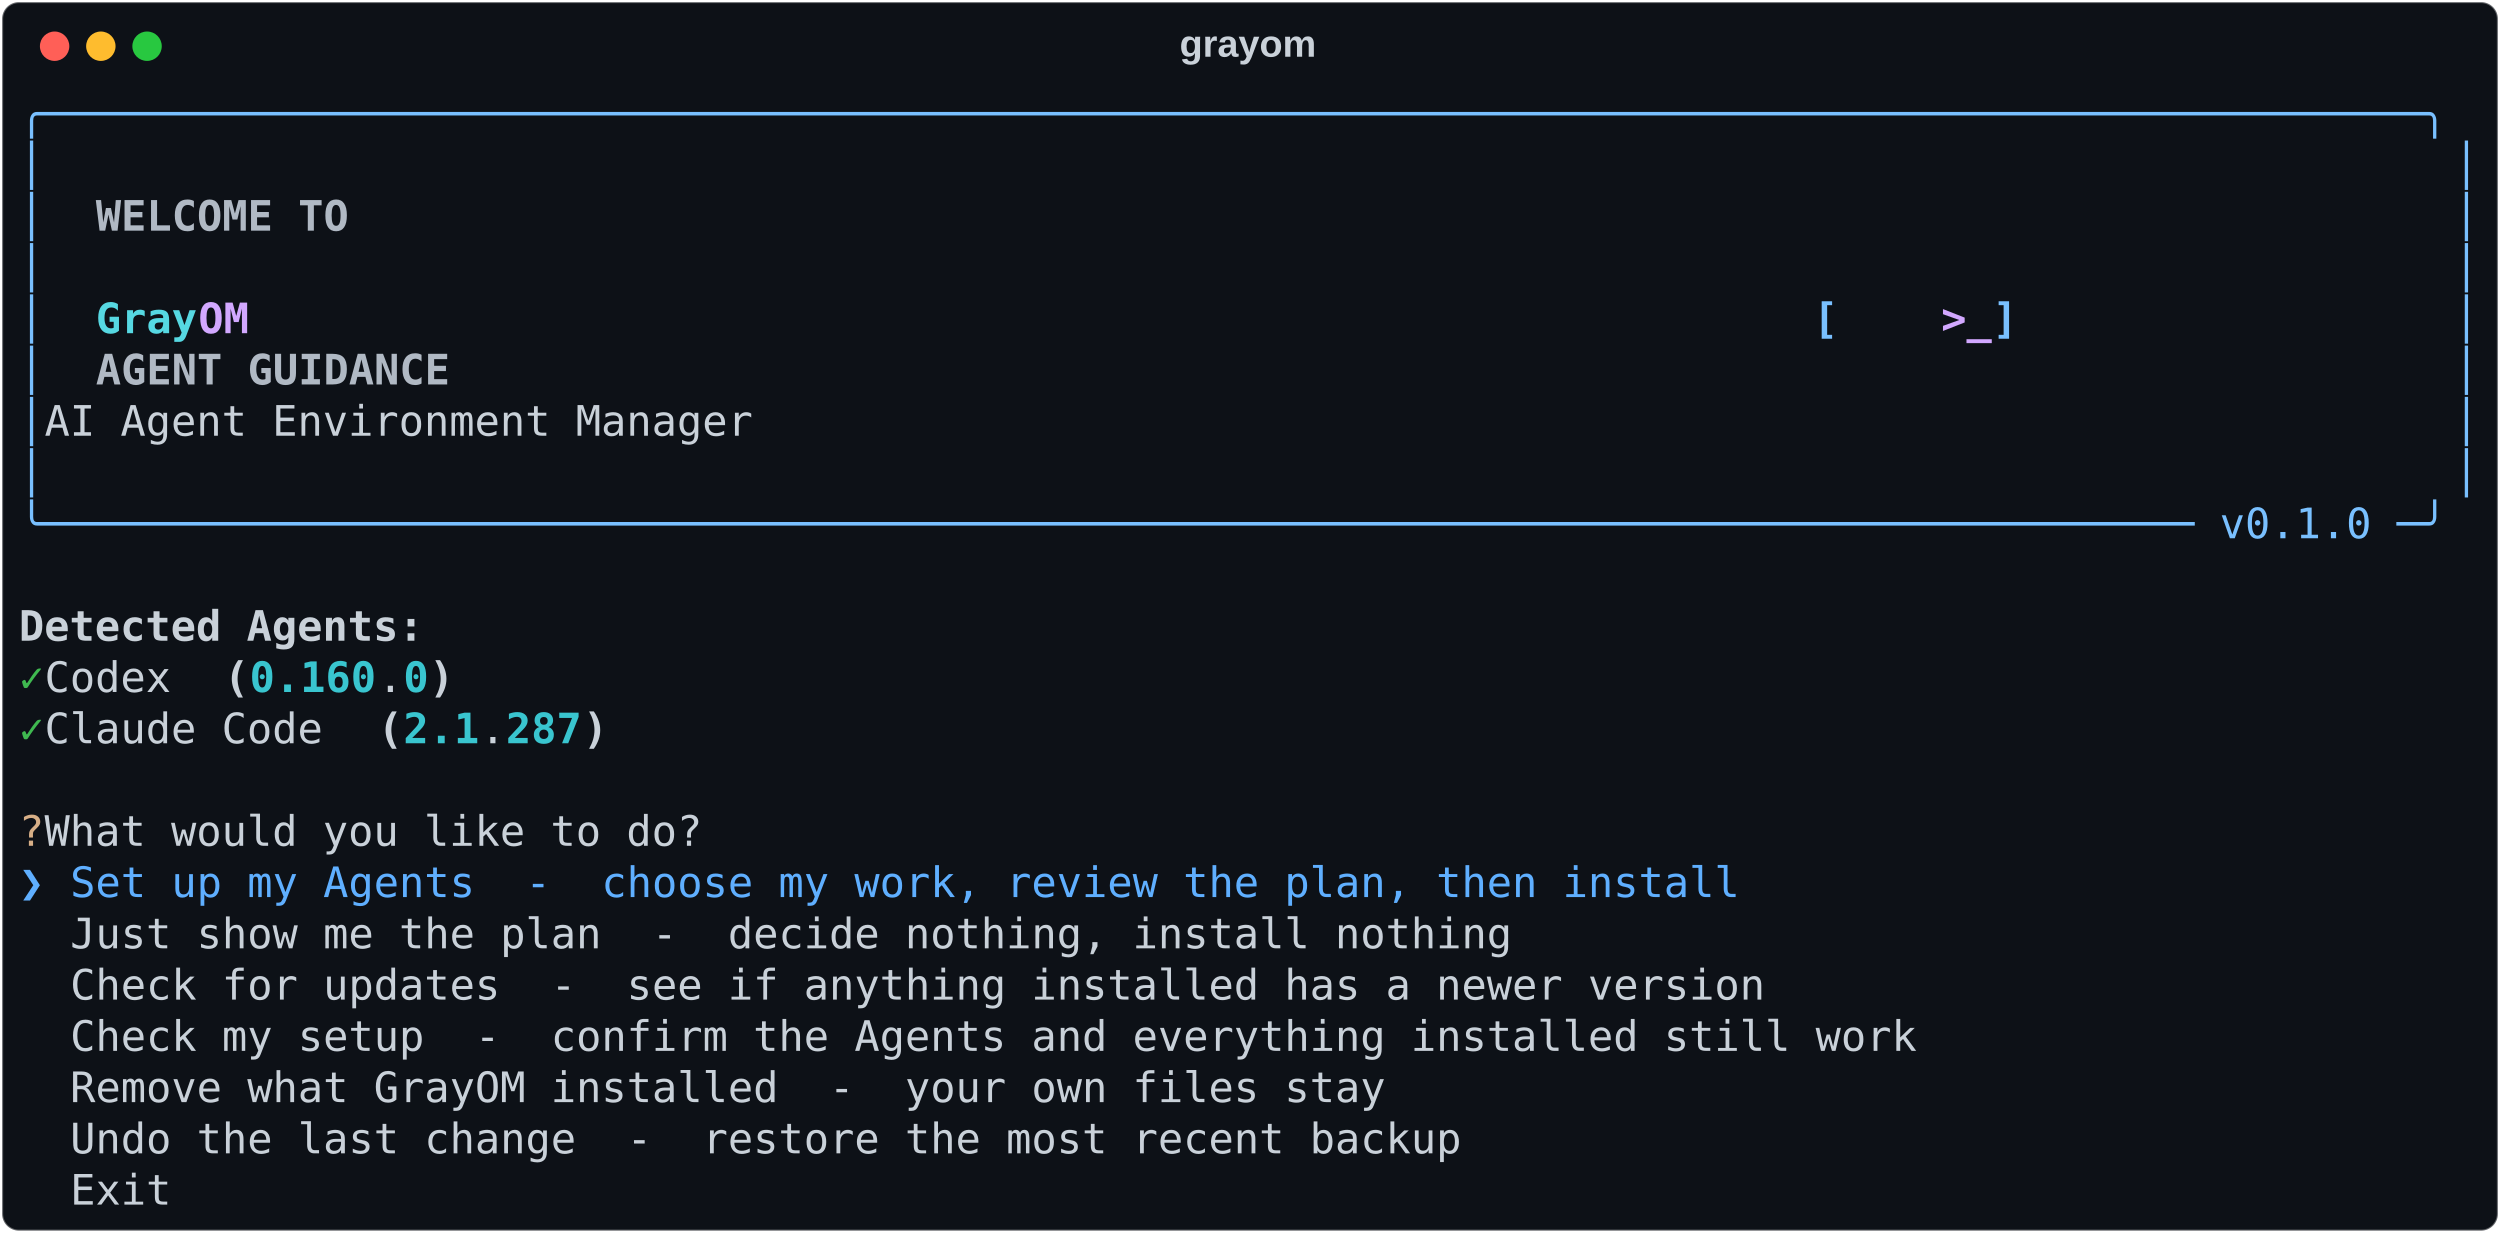
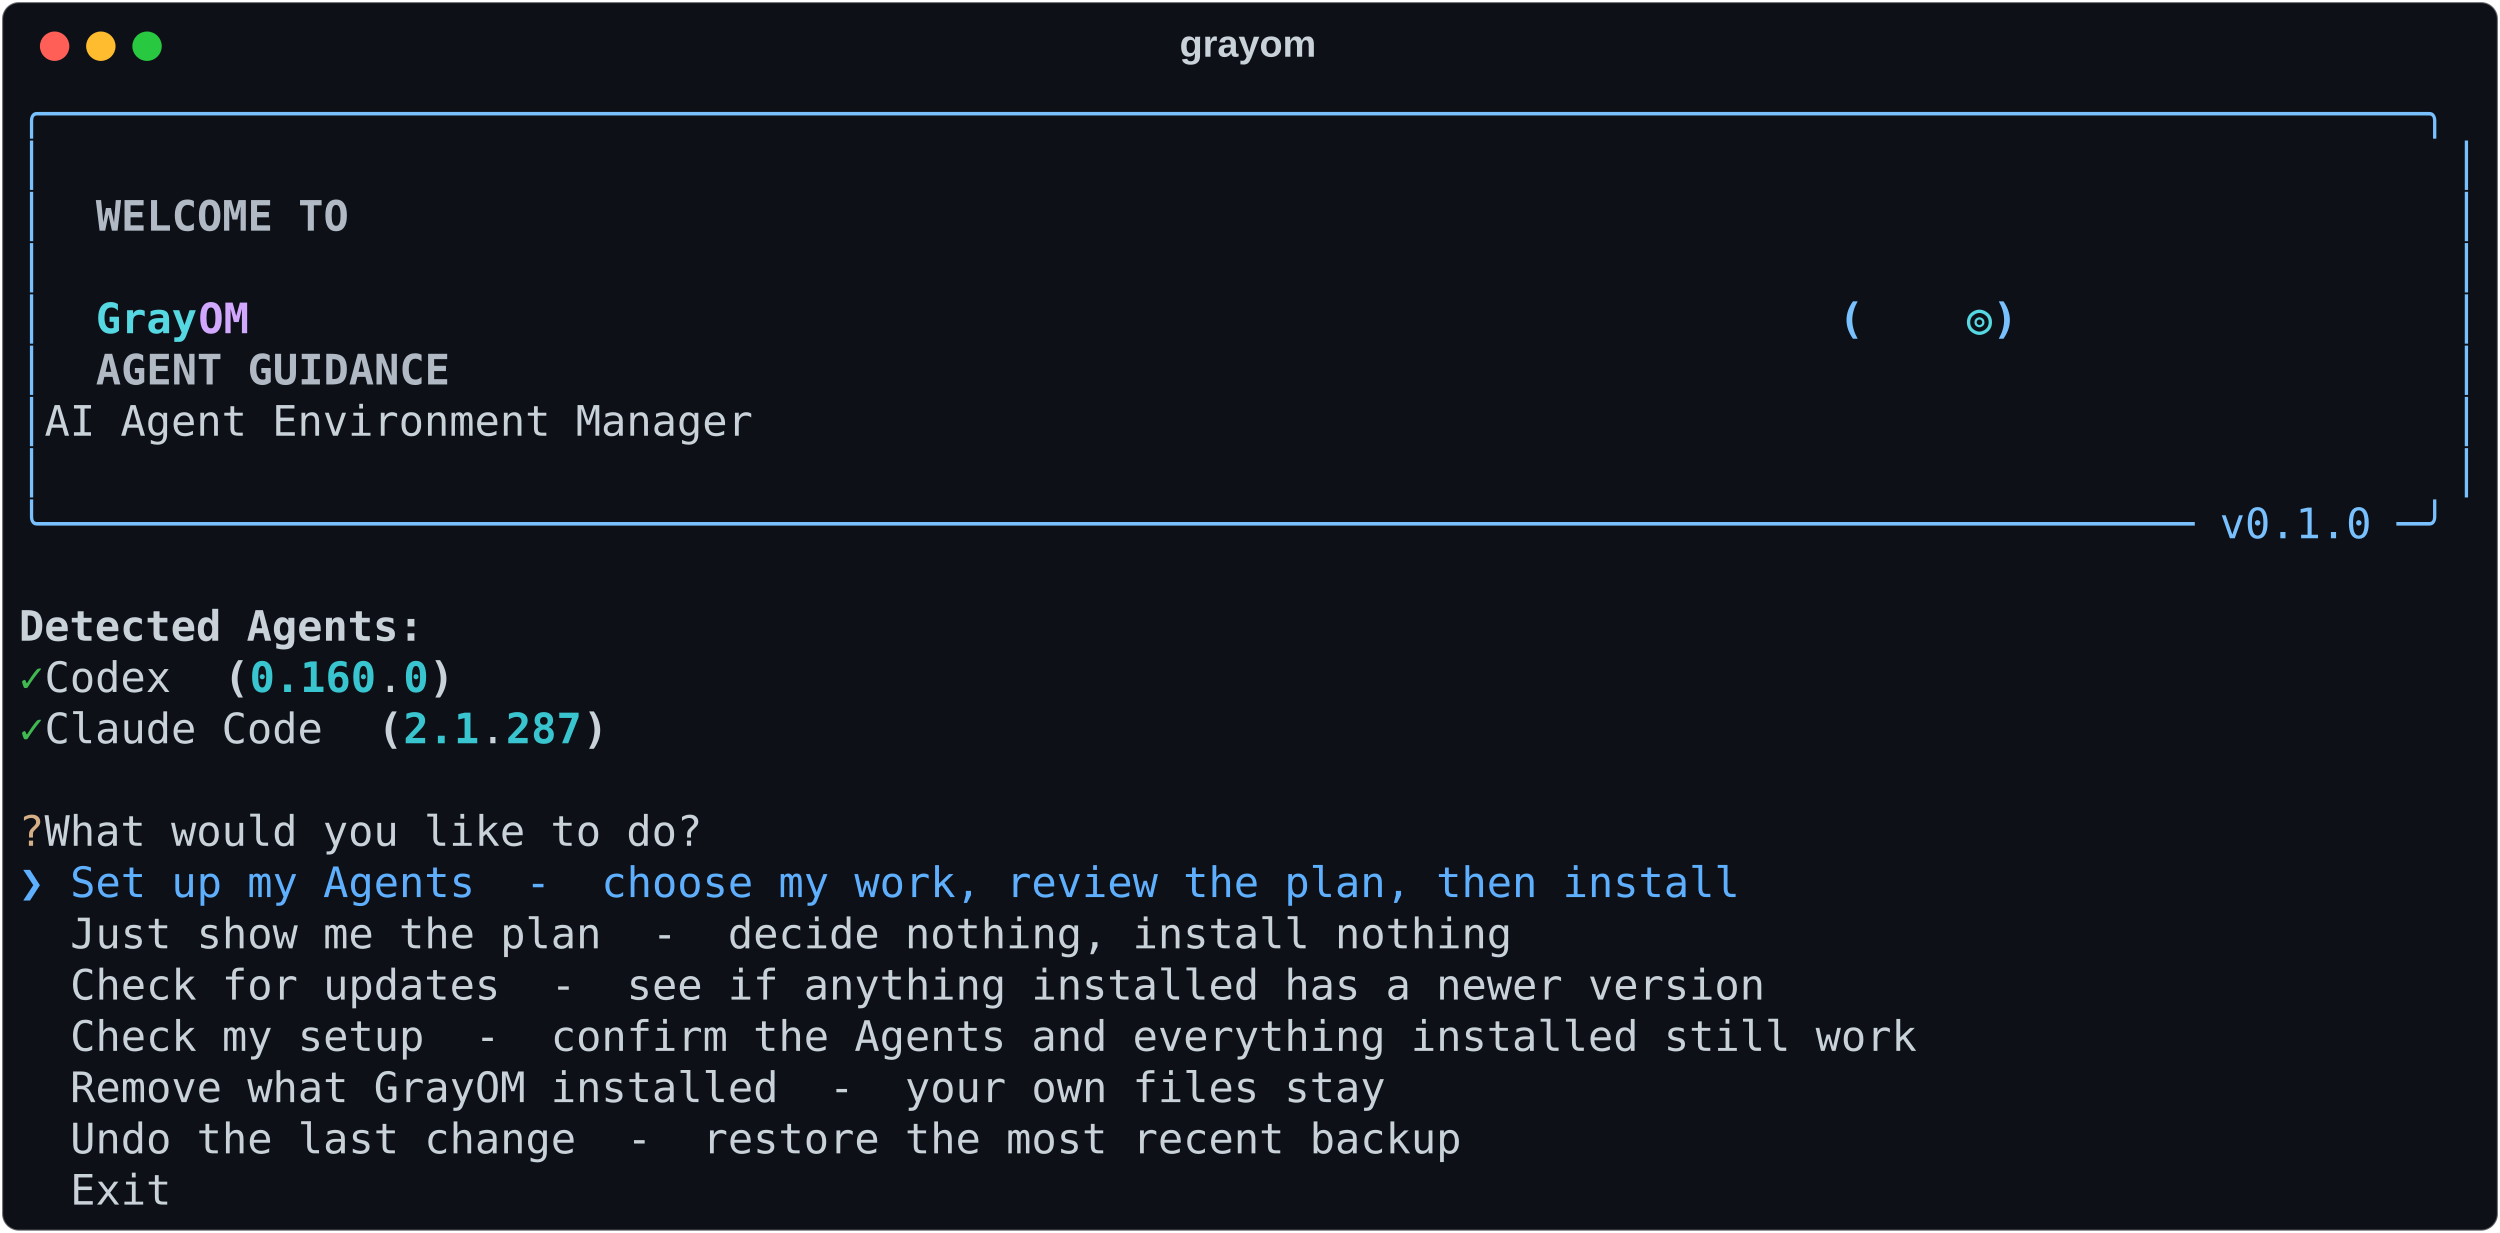
<svg xmlns="http://www.w3.org/2000/svg" class="rich-terminal" viewBox="0 0 1190 586.8">
  <style>

    @font-face {
        font-family: "Fira Code";
        src: local("FiraCode-Regular"),
                url("https://cdnjs.cloudflare.com/ajax/libs/firacode/6.2.0/woff2/FiraCode-Regular.woff2") format("woff2"),
                url("https://cdnjs.cloudflare.com/ajax/libs/firacode/6.2.0/woff/FiraCode-Regular.woff") format("woff");
        font-style: normal;
        font-weight: 400;
    }
    @font-face {
        font-family: "Fira Code";
        src: local("FiraCode-Bold"),
                url("https://cdnjs.cloudflare.com/ajax/libs/firacode/6.2.0/woff2/FiraCode-Bold.woff2") format("woff2"),
                url("https://cdnjs.cloudflare.com/ajax/libs/firacode/6.2.0/woff/FiraCode-Bold.woff") format("woff");
        font-style: bold;
        font-weight: 700;
    }

-     .terminal-1158604411-matrix {
+     .terminal-599909997-matrix {
        font-family: Fira Code, monospace;
        font-size: 20px;
        line-height: 24.4px;
        font-variant-east-asian: full-width;
    }

-     .terminal-1158604411-title {
+     .terminal-599909997-title {
        font-size: 18px;
        font-weight: bold;
        font-family: arial;
    }

-     .terminal-1158604411-r1 { fill: #79c0ff }
- .terminal-1158604411-r2 { fill: #c9d1d9 }
- .terminal-1158604411-r3 { fill: #b0b9c4;font-weight: bold }
- .terminal-1158604411-r4 { fill: #79c0ff;font-weight: bold }
- .terminal-1158604411-r5 { fill: #56d8e2;font-weight: bold }
- .terminal-1158604411-r6 { fill: #d2a8ff;font-weight: bold }
- .terminal-1158604411-r7 { fill: #c9d1d9;font-weight: bold }
- .terminal-1158604411-r8 { fill: #3fb950 }
- .terminal-1158604411-r9 { fill: #39c5cf;font-weight: bold }
- .terminal-1158604411-r10 { fill: #d7af87 }
- .terminal-1158604411-r11 { fill: #b2b2b2 }
- .terminal-1158604411-r12 { fill: #5fafff }
+     .terminal-599909997-r1 { fill: #79c0ff }
+ .terminal-599909997-r2 { fill: #c9d1d9 }
+ .terminal-599909997-r3 { fill: #b0b9c4;font-weight: bold }
+ .terminal-599909997-r4 { fill: #79c0ff;font-weight: bold }
+ .terminal-599909997-r5 { fill: #56d8e2;font-weight: bold }
+ .terminal-599909997-r6 { fill: #d2a8ff;font-weight: bold }
+ .terminal-599909997-r7 { fill: #c9d1d9;font-weight: bold }
+ .terminal-599909997-r8 { fill: #3fb950 }
+ .terminal-599909997-r9 { fill: #39c5cf;font-weight: bold }
+ .terminal-599909997-r10 { fill: #d7af87 }
+ .terminal-599909997-r11 { fill: #b2b2b2 }
+ .terminal-599909997-r12 { fill: #5fafff }
    </style>
  <defs>
-     <clipPath id="terminal-1158604411-clip-terminal">
+     <clipPath id="terminal-599909997-clip-terminal">
      <rect x="0" y="0" width="1170.2" height="535.8" />
    </clipPath>
-     <clipPath id="terminal-1158604411-line-0">
+     <clipPath id="terminal-599909997-line-0">
      <rect x="0" y="1.5" width="1171.2" height="24.65" />
    </clipPath>
-     <clipPath id="terminal-1158604411-line-1">
+     <clipPath id="terminal-599909997-line-1">
      <rect x="0" y="25.9" width="1171.2" height="24.65" />
    </clipPath>
-     <clipPath id="terminal-1158604411-line-2">
+     <clipPath id="terminal-599909997-line-2">
      <rect x="0" y="50.3" width="1171.2" height="24.65" />
    </clipPath>
-     <clipPath id="terminal-1158604411-line-3">
+     <clipPath id="terminal-599909997-line-3">
      <rect x="0" y="74.7" width="1171.2" height="24.65" />
    </clipPath>
-     <clipPath id="terminal-1158604411-line-4">
+     <clipPath id="terminal-599909997-line-4">
      <rect x="0" y="99.1" width="1171.2" height="24.65" />
    </clipPath>
-     <clipPath id="terminal-1158604411-line-5">
+     <clipPath id="terminal-599909997-line-5">
      <rect x="0" y="123.5" width="1171.2" height="24.65" />
    </clipPath>
-     <clipPath id="terminal-1158604411-line-6">
+     <clipPath id="terminal-599909997-line-6">
      <rect x="0" y="147.9" width="1171.2" height="24.65" />
    </clipPath>
-     <clipPath id="terminal-1158604411-line-7">
+     <clipPath id="terminal-599909997-line-7">
      <rect x="0" y="172.3" width="1171.2" height="24.65" />
    </clipPath>
-     <clipPath id="terminal-1158604411-line-8">
+     <clipPath id="terminal-599909997-line-8">
      <rect x="0" y="196.7" width="1171.2" height="24.65" />
    </clipPath>
-     <clipPath id="terminal-1158604411-line-9">
+     <clipPath id="terminal-599909997-line-9">
      <rect x="0" y="221.1" width="1171.2" height="24.65" />
    </clipPath>
-     <clipPath id="terminal-1158604411-line-10">
+     <clipPath id="terminal-599909997-line-10">
      <rect x="0" y="245.5" width="1171.2" height="24.65" />
    </clipPath>
-     <clipPath id="terminal-1158604411-line-11">
+     <clipPath id="terminal-599909997-line-11">
      <rect x="0" y="269.9" width="1171.2" height="24.65" />
    </clipPath>
-     <clipPath id="terminal-1158604411-line-12">
+     <clipPath id="terminal-599909997-line-12">
      <rect x="0" y="294.3" width="1171.2" height="24.65" />
    </clipPath>
-     <clipPath id="terminal-1158604411-line-13">
+     <clipPath id="terminal-599909997-line-13">
      <rect x="0" y="318.7" width="1171.2" height="24.65" />
    </clipPath>
-     <clipPath id="terminal-1158604411-line-14">
+     <clipPath id="terminal-599909997-line-14">
      <rect x="0" y="343.1" width="1171.2" height="24.65" />
    </clipPath>
-     <clipPath id="terminal-1158604411-line-15">
+     <clipPath id="terminal-599909997-line-15">
      <rect x="0" y="367.5" width="1171.2" height="24.65" />
    </clipPath>
-     <clipPath id="terminal-1158604411-line-16">
+     <clipPath id="terminal-599909997-line-16">
      <rect x="0" y="391.9" width="1171.2" height="24.65" />
    </clipPath>
-     <clipPath id="terminal-1158604411-line-17">
+     <clipPath id="terminal-599909997-line-17">
      <rect x="0" y="416.3" width="1171.2" height="24.65" />
    </clipPath>
-     <clipPath id="terminal-1158604411-line-18">
+     <clipPath id="terminal-599909997-line-18">
      <rect x="0" y="440.7" width="1171.2" height="24.65" />
    </clipPath>
-     <clipPath id="terminal-1158604411-line-19">
+     <clipPath id="terminal-599909997-line-19">
      <rect x="0" y="465.1" width="1171.2" height="24.65" />
    </clipPath>
-     <clipPath id="terminal-1158604411-line-20">
+     <clipPath id="terminal-599909997-line-20">
      <rect x="0" y="489.5" width="1171.2" height="24.65" />
    </clipPath>
  </defs>
  <rect fill="#0d1117" stroke="rgba(255,255,255,0.35)" stroke-width="1" x="1" y="1" width="1188" height="584.8" rx="8" />
-   <text class="terminal-1158604411-title" fill="#c9d1d9" text-anchor="middle" x="594" y="27">grayom</text>
+   <text class="terminal-599909997-title" fill="#c9d1d9" text-anchor="middle" x="594" y="27">grayom</text>
  <g transform="translate(26,22)">
    <circle cx="0" cy="0" r="7" fill="#ff5f57" />
    <circle cx="22" cy="0" r="7" fill="#febc2e" />
    <circle cx="44" cy="0" r="7" fill="#28c840" />
  </g>
-   <g transform="translate(9, 41)" clip-path="url(#terminal-1158604411-clip-terminal)">
-     <g class="terminal-1158604411-matrix">
-       <text class="terminal-1158604411-r1" x="0" y="20" textLength="1171.2" clip-path="url(#terminal-1158604411-line-0)">╭──────────────────────────────────────────────────────────────────────────────────────────────╮</text>
-       <text class="terminal-1158604411-r2" x="1171.2" y="20" textLength="12.2" clip-path="url(#terminal-1158604411-line-0)">
- </text>
-       <text class="terminal-1158604411-r1" x="0" y="44.4" textLength="12.2" clip-path="url(#terminal-1158604411-line-1)">│</text>
-       <text class="terminal-1158604411-r1" x="1159" y="44.4" textLength="12.2" clip-path="url(#terminal-1158604411-line-1)">│</text>
-       <text class="terminal-1158604411-r2" x="1171.2" y="44.4" textLength="12.2" clip-path="url(#terminal-1158604411-line-1)">
- </text>
-       <text class="terminal-1158604411-r1" x="0" y="68.8" textLength="12.2" clip-path="url(#terminal-1158604411-line-2)">│</text>
-       <text class="terminal-1158604411-r3" x="36.6" y="68.8" textLength="658.8" clip-path="url(#terminal-1158604411-line-2)">WELCOME TO                                            </text>
-       <text class="terminal-1158604411-r1" x="1159" y="68.8" textLength="12.2" clip-path="url(#terminal-1158604411-line-2)">│</text>
-       <text class="terminal-1158604411-r2" x="1171.2" y="68.8" textLength="12.2" clip-path="url(#terminal-1158604411-line-2)">
- </text>
-       <text class="terminal-1158604411-r1" x="0" y="93.2" textLength="12.2" clip-path="url(#terminal-1158604411-line-3)">│</text>
-       <text class="terminal-1158604411-r1" x="1159" y="93.2" textLength="12.2" clip-path="url(#terminal-1158604411-line-3)">│</text>
-       <text class="terminal-1158604411-r2" x="1171.2" y="93.2" textLength="12.2" clip-path="url(#terminal-1158604411-line-3)">
- </text>
-       <text class="terminal-1158604411-r1" x="0" y="117.6" textLength="12.2" clip-path="url(#terminal-1158604411-line-4)">│</text>
-       <text class="terminal-1158604411-r5" x="36.6" y="117.6" textLength="48.8" clip-path="url(#terminal-1158604411-line-4)">Gray</text>
-       <text class="terminal-1158604411-r6" x="85.4" y="117.6" textLength="24.4" clip-path="url(#terminal-1158604411-line-4)">OM</text>
-       <text class="terminal-1158604411-r4" x="854" y="117.6" textLength="61" clip-path="url(#terminal-1158604411-line-4)">   [ </text>
-       <text class="terminal-1158604411-r6" x="915" y="117.6" textLength="24.4" clip-path="url(#terminal-1158604411-line-4)">&gt;_</text>
-       <text class="terminal-1158604411-r4" x="939.4" y="117.6" textLength="24.4" clip-path="url(#terminal-1158604411-line-4)"> ]</text>
-       <text class="terminal-1158604411-r1" x="1159" y="117.6" textLength="12.2" clip-path="url(#terminal-1158604411-line-4)">│</text>
-       <text class="terminal-1158604411-r2" x="1171.2" y="117.6" textLength="12.2" clip-path="url(#terminal-1158604411-line-4)">
- </text>
-       <text class="terminal-1158604411-r1" x="0" y="142" textLength="12.2" clip-path="url(#terminal-1158604411-line-5)">│</text>
-       <text class="terminal-1158604411-r3" x="36.6" y="142" textLength="658.8" clip-path="url(#terminal-1158604411-line-5)">AGENT GUIDANCE                                        </text>
-       <text class="terminal-1158604411-r1" x="1159" y="142" textLength="12.2" clip-path="url(#terminal-1158604411-line-5)">│</text>
-       <text class="terminal-1158604411-r2" x="1171.2" y="142" textLength="12.2" clip-path="url(#terminal-1158604411-line-5)">
- </text>
-       <text class="terminal-1158604411-r1" x="0" y="166.4" textLength="12.2" clip-path="url(#terminal-1158604411-line-6)">│</text>
-       <text class="terminal-1158604411-r2" x="12.2" y="166.4" textLength="1146.8" clip-path="url(#terminal-1158604411-line-6)">  AI Agent Environment Manager                                                                </text>
-       <text class="terminal-1158604411-r1" x="1159" y="166.4" textLength="12.2" clip-path="url(#terminal-1158604411-line-6)">│</text>
-       <text class="terminal-1158604411-r2" x="1171.2" y="166.4" textLength="12.2" clip-path="url(#terminal-1158604411-line-6)">
- </text>
-       <text class="terminal-1158604411-r1" x="0" y="190.8" textLength="12.2" clip-path="url(#terminal-1158604411-line-7)">│</text>
-       <text class="terminal-1158604411-r1" x="1159" y="190.8" textLength="12.2" clip-path="url(#terminal-1158604411-line-7)">│</text>
-       <text class="terminal-1158604411-r2" x="1171.2" y="190.8" textLength="12.2" clip-path="url(#terminal-1158604411-line-7)">
- </text>
-       <text class="terminal-1158604411-r1" x="0" y="215.2" textLength="1171.2" clip-path="url(#terminal-1158604411-line-8)">╰───────────────────────────────────────────────────────────────────────────────────── v0.1.0 ─╯</text>
-       <text class="terminal-1158604411-r2" x="1171.2" y="215.2" textLength="12.2" clip-path="url(#terminal-1158604411-line-8)">
- </text>
-       <text class="terminal-1158604411-r2" x="1171.2" y="239.6" textLength="12.2" clip-path="url(#terminal-1158604411-line-9)">
- </text>
-       <text class="terminal-1158604411-r7" x="0" y="264" textLength="195.2" clip-path="url(#terminal-1158604411-line-10)">Detected Agents:</text>
-       <text class="terminal-1158604411-r2" x="1171.2" y="264" textLength="12.2" clip-path="url(#terminal-1158604411-line-10)">
- </text>
-       <text class="terminal-1158604411-r8" x="0" y="288.4" textLength="12.2" clip-path="url(#terminal-1158604411-line-11)">✓</text>
-       <text class="terminal-1158604411-r2" x="12.2" y="288.4" textLength="85.4" clip-path="url(#terminal-1158604411-line-11)"> Codex </text>
-       <text class="terminal-1158604411-r7" x="97.6" y="288.4" textLength="12.2" clip-path="url(#terminal-1158604411-line-11)">(</text>
-       <text class="terminal-1158604411-r9" x="109.8" y="288.4" textLength="61" clip-path="url(#terminal-1158604411-line-11)">0.160</text>
-       <text class="terminal-1158604411-r2" x="170.8" y="288.4" textLength="12.2" clip-path="url(#terminal-1158604411-line-11)">.</text>
-       <text class="terminal-1158604411-r9" x="183" y="288.4" textLength="12.2" clip-path="url(#terminal-1158604411-line-11)">0</text>
-       <text class="terminal-1158604411-r7" x="195.2" y="288.4" textLength="12.2" clip-path="url(#terminal-1158604411-line-11)">)</text>
-       <text class="terminal-1158604411-r2" x="1171.2" y="288.4" textLength="12.2" clip-path="url(#terminal-1158604411-line-11)">
- </text>
-       <text class="terminal-1158604411-r8" x="0" y="312.8" textLength="12.2" clip-path="url(#terminal-1158604411-line-12)">✓</text>
-       <text class="terminal-1158604411-r2" x="12.2" y="312.8" textLength="158.6" clip-path="url(#terminal-1158604411-line-12)"> Claude Code </text>
-       <text class="terminal-1158604411-r7" x="170.8" y="312.8" textLength="12.2" clip-path="url(#terminal-1158604411-line-12)">(</text>
-       <text class="terminal-1158604411-r9" x="183" y="312.8" textLength="36.6" clip-path="url(#terminal-1158604411-line-12)">2.1</text>
-       <text class="terminal-1158604411-r2" x="219.6" y="312.8" textLength="12.2" clip-path="url(#terminal-1158604411-line-12)">.</text>
-       <text class="terminal-1158604411-r9" x="231.8" y="312.8" textLength="36.6" clip-path="url(#terminal-1158604411-line-12)">287</text>
-       <text class="terminal-1158604411-r7" x="268.4" y="312.8" textLength="12.2" clip-path="url(#terminal-1158604411-line-12)">)</text>
-       <text class="terminal-1158604411-r2" x="1171.2" y="312.8" textLength="12.2" clip-path="url(#terminal-1158604411-line-12)">
- </text>
-       <text class="terminal-1158604411-r2" x="1171.2" y="337.2" textLength="12.2" clip-path="url(#terminal-1158604411-line-13)">
- </text>
-       <text class="terminal-1158604411-r10" x="0" y="361.6" textLength="12.2" clip-path="url(#terminal-1158604411-line-14)">?</text>
-       <text class="terminal-1158604411-r2" x="12.2" y="361.6" textLength="329.4" clip-path="url(#terminal-1158604411-line-14)"> What would you like to do?</text>
-       <text class="terminal-1158604411-r2" x="1171.2" y="361.6" textLength="12.2" clip-path="url(#terminal-1158604411-line-14)">
- </text>
-       <text class="terminal-1158604411-r12" x="0" y="386" textLength="12.2" clip-path="url(#terminal-1158604411-line-15)">❯</text>
-       <text class="terminal-1158604411-r12" x="24.4" y="386" textLength="805.2" clip-path="url(#terminal-1158604411-line-15)">Set up my Agents  -  choose my work, review the plan, then install</text>
-       <text class="terminal-1158604411-r2" x="1171.2" y="386" textLength="12.2" clip-path="url(#terminal-1158604411-line-15)">
- </text>
-       <text class="terminal-1158604411-r2" x="24.4" y="410.4" textLength="695.4" clip-path="url(#terminal-1158604411-line-16)">Just show me the plan  -  decide nothing, install nothing</text>
-       <text class="terminal-1158604411-r2" x="1171.2" y="410.4" textLength="12.2" clip-path="url(#terminal-1158604411-line-16)">
- </text>
-       <text class="terminal-1158604411-r2" x="24.4" y="434.8" textLength="817.4" clip-path="url(#terminal-1158604411-line-17)">Check for updates  -  see if anything installed has a newer version</text>
-       <text class="terminal-1158604411-r2" x="1171.2" y="434.8" textLength="12.2" clip-path="url(#terminal-1158604411-line-17)">
- </text>
-       <text class="terminal-1158604411-r2" x="24.4" y="459.2" textLength="890.6" clip-path="url(#terminal-1158604411-line-18)">Check my setup  -  confirm the Agents and everything installed still work</text>
-       <text class="terminal-1158604411-r2" x="1171.2" y="459.2" textLength="12.2" clip-path="url(#terminal-1158604411-line-18)">
- </text>
-       <text class="terminal-1158604411-r2" x="24.4" y="483.6" textLength="634.4" clip-path="url(#terminal-1158604411-line-19)">Remove what GrayOM installed  -  your own files stay</text>
-       <text class="terminal-1158604411-r2" x="1171.2" y="483.6" textLength="12.2" clip-path="url(#terminal-1158604411-line-19)">
- </text>
-       <text class="terminal-1158604411-r2" x="24.4" y="508" textLength="671" clip-path="url(#terminal-1158604411-line-20)">Undo the last change  -  restore the most recent backup</text>
-       <text class="terminal-1158604411-r2" x="1171.2" y="508" textLength="12.2" clip-path="url(#terminal-1158604411-line-20)">
- </text>
-       <text class="terminal-1158604411-r2" x="24.4" y="532.4" textLength="48.8" clip-path="url(#terminal-1158604411-line-21)">Exit</text>
-       <text class="terminal-1158604411-r2" x="1171.2" y="532.4" textLength="12.2" clip-path="url(#terminal-1158604411-line-21)">
+   <g transform="translate(9, 41)" clip-path="url(#terminal-599909997-clip-terminal)">
+     <g class="terminal-599909997-matrix">
+       <text class="terminal-599909997-r1" x="0" y="20" textLength="1171.2" clip-path="url(#terminal-599909997-line-0)">╭──────────────────────────────────────────────────────────────────────────────────────────────╮</text>
+       <text class="terminal-599909997-r2" x="1171.2" y="20" textLength="12.2" clip-path="url(#terminal-599909997-line-0)">
+ </text>
+       <text class="terminal-599909997-r1" x="0" y="44.4" textLength="12.2" clip-path="url(#terminal-599909997-line-1)">│</text>
+       <text class="terminal-599909997-r1" x="1159" y="44.4" textLength="12.2" clip-path="url(#terminal-599909997-line-1)">│</text>
+       <text class="terminal-599909997-r2" x="1171.2" y="44.4" textLength="12.2" clip-path="url(#terminal-599909997-line-1)">
+ </text>
+       <text class="terminal-599909997-r1" x="0" y="68.8" textLength="12.2" clip-path="url(#terminal-599909997-line-2)">│</text>
+       <text class="terminal-599909997-r3" x="36.6" y="68.8" textLength="658.8" clip-path="url(#terminal-599909997-line-2)">WELCOME TO                                            </text>
+       <text class="terminal-599909997-r1" x="1159" y="68.8" textLength="12.2" clip-path="url(#terminal-599909997-line-2)">│</text>
+       <text class="terminal-599909997-r2" x="1171.2" y="68.8" textLength="12.2" clip-path="url(#terminal-599909997-line-2)">
+ </text>
+       <text class="terminal-599909997-r1" x="0" y="93.2" textLength="12.2" clip-path="url(#terminal-599909997-line-3)">│</text>
+       <text class="terminal-599909997-r1" x="1159" y="93.2" textLength="12.2" clip-path="url(#terminal-599909997-line-3)">│</text>
+       <text class="terminal-599909997-r2" x="1171.2" y="93.2" textLength="12.2" clip-path="url(#terminal-599909997-line-3)">
+ </text>
+       <text class="terminal-599909997-r1" x="0" y="117.6" textLength="12.2" clip-path="url(#terminal-599909997-line-4)">│</text>
+       <text class="terminal-599909997-r5" x="36.6" y="117.6" textLength="48.8" clip-path="url(#terminal-599909997-line-4)">Gray</text>
+       <text class="terminal-599909997-r6" x="85.4" y="117.6" textLength="24.4" clip-path="url(#terminal-599909997-line-4)">OM</text>
+       <text class="terminal-599909997-r4" x="866.2" y="117.6" textLength="61" clip-path="url(#terminal-599909997-line-4)">   ( </text>
+       <text class="terminal-599909997-r5" x="927.2" y="117.6" textLength="12.2" clip-path="url(#terminal-599909997-line-4)">◎</text>
+       <text class="terminal-599909997-r4" x="939.4" y="117.6" textLength="24.4" clip-path="url(#terminal-599909997-line-4)"> )</text>
+       <text class="terminal-599909997-r1" x="1159" y="117.6" textLength="12.2" clip-path="url(#terminal-599909997-line-4)">│</text>
+       <text class="terminal-599909997-r2" x="1171.2" y="117.6" textLength="12.2" clip-path="url(#terminal-599909997-line-4)">
+ </text>
+       <text class="terminal-599909997-r1" x="0" y="142" textLength="12.2" clip-path="url(#terminal-599909997-line-5)">│</text>
+       <text class="terminal-599909997-r3" x="36.6" y="142" textLength="658.8" clip-path="url(#terminal-599909997-line-5)">AGENT GUIDANCE                                        </text>
+       <text class="terminal-599909997-r1" x="1159" y="142" textLength="12.2" clip-path="url(#terminal-599909997-line-5)">│</text>
+       <text class="terminal-599909997-r2" x="1171.2" y="142" textLength="12.2" clip-path="url(#terminal-599909997-line-5)">
+ </text>
+       <text class="terminal-599909997-r1" x="0" y="166.4" textLength="12.2" clip-path="url(#terminal-599909997-line-6)">│</text>
+       <text class="terminal-599909997-r2" x="12.2" y="166.4" textLength="1146.8" clip-path="url(#terminal-599909997-line-6)">  AI Agent Environment Manager                                                                </text>
+       <text class="terminal-599909997-r1" x="1159" y="166.4" textLength="12.2" clip-path="url(#terminal-599909997-line-6)">│</text>
+       <text class="terminal-599909997-r2" x="1171.2" y="166.4" textLength="12.2" clip-path="url(#terminal-599909997-line-6)">
+ </text>
+       <text class="terminal-599909997-r1" x="0" y="190.8" textLength="12.2" clip-path="url(#terminal-599909997-line-7)">│</text>
+       <text class="terminal-599909997-r1" x="1159" y="190.8" textLength="12.2" clip-path="url(#terminal-599909997-line-7)">│</text>
+       <text class="terminal-599909997-r2" x="1171.2" y="190.8" textLength="12.2" clip-path="url(#terminal-599909997-line-7)">
+ </text>
+       <text class="terminal-599909997-r1" x="0" y="215.2" textLength="1171.2" clip-path="url(#terminal-599909997-line-8)">╰───────────────────────────────────────────────────────────────────────────────────── v0.1.0 ─╯</text>
+       <text class="terminal-599909997-r2" x="1171.2" y="215.2" textLength="12.2" clip-path="url(#terminal-599909997-line-8)">
+ </text>
+       <text class="terminal-599909997-r2" x="1171.2" y="239.6" textLength="12.2" clip-path="url(#terminal-599909997-line-9)">
+ </text>
+       <text class="terminal-599909997-r7" x="0" y="264" textLength="195.2" clip-path="url(#terminal-599909997-line-10)">Detected Agents:</text>
+       <text class="terminal-599909997-r2" x="1171.2" y="264" textLength="12.2" clip-path="url(#terminal-599909997-line-10)">
+ </text>
+       <text class="terminal-599909997-r8" x="0" y="288.4" textLength="12.2" clip-path="url(#terminal-599909997-line-11)">✓</text>
+       <text class="terminal-599909997-r2" x="12.2" y="288.4" textLength="85.4" clip-path="url(#terminal-599909997-line-11)"> Codex </text>
+       <text class="terminal-599909997-r7" x="97.6" y="288.4" textLength="12.2" clip-path="url(#terminal-599909997-line-11)">(</text>
+       <text class="terminal-599909997-r9" x="109.8" y="288.4" textLength="61" clip-path="url(#terminal-599909997-line-11)">0.160</text>
+       <text class="terminal-599909997-r2" x="170.8" y="288.4" textLength="12.2" clip-path="url(#terminal-599909997-line-11)">.</text>
+       <text class="terminal-599909997-r9" x="183" y="288.4" textLength="12.2" clip-path="url(#terminal-599909997-line-11)">0</text>
+       <text class="terminal-599909997-r7" x="195.2" y="288.4" textLength="12.2" clip-path="url(#terminal-599909997-line-11)">)</text>
+       <text class="terminal-599909997-r2" x="1171.2" y="288.4" textLength="12.2" clip-path="url(#terminal-599909997-line-11)">
+ </text>
+       <text class="terminal-599909997-r8" x="0" y="312.8" textLength="12.2" clip-path="url(#terminal-599909997-line-12)">✓</text>
+       <text class="terminal-599909997-r2" x="12.2" y="312.8" textLength="158.6" clip-path="url(#terminal-599909997-line-12)"> Claude Code </text>
+       <text class="terminal-599909997-r7" x="170.8" y="312.8" textLength="12.2" clip-path="url(#terminal-599909997-line-12)">(</text>
+       <text class="terminal-599909997-r9" x="183" y="312.8" textLength="36.6" clip-path="url(#terminal-599909997-line-12)">2.1</text>
+       <text class="terminal-599909997-r2" x="219.6" y="312.8" textLength="12.2" clip-path="url(#terminal-599909997-line-12)">.</text>
+       <text class="terminal-599909997-r9" x="231.8" y="312.8" textLength="36.6" clip-path="url(#terminal-599909997-line-12)">287</text>
+       <text class="terminal-599909997-r7" x="268.4" y="312.8" textLength="12.2" clip-path="url(#terminal-599909997-line-12)">)</text>
+       <text class="terminal-599909997-r2" x="1171.2" y="312.8" textLength="12.2" clip-path="url(#terminal-599909997-line-12)">
+ </text>
+       <text class="terminal-599909997-r2" x="1171.2" y="337.2" textLength="12.2" clip-path="url(#terminal-599909997-line-13)">
+ </text>
+       <text class="terminal-599909997-r10" x="0" y="361.6" textLength="12.2" clip-path="url(#terminal-599909997-line-14)">?</text>
+       <text class="terminal-599909997-r2" x="12.2" y="361.6" textLength="329.4" clip-path="url(#terminal-599909997-line-14)"> What would you like to do?</text>
+       <text class="terminal-599909997-r2" x="1171.2" y="361.6" textLength="12.2" clip-path="url(#terminal-599909997-line-14)">
+ </text>
+       <text class="terminal-599909997-r12" x="0" y="386" textLength="12.2" clip-path="url(#terminal-599909997-line-15)">❯</text>
+       <text class="terminal-599909997-r12" x="24.4" y="386" textLength="805.2" clip-path="url(#terminal-599909997-line-15)">Set up my Agents  -  choose my work, review the plan, then install</text>
+       <text class="terminal-599909997-r2" x="1171.2" y="386" textLength="12.2" clip-path="url(#terminal-599909997-line-15)">
+ </text>
+       <text class="terminal-599909997-r2" x="24.4" y="410.4" textLength="695.4" clip-path="url(#terminal-599909997-line-16)">Just show me the plan  -  decide nothing, install nothing</text>
+       <text class="terminal-599909997-r2" x="1171.2" y="410.4" textLength="12.2" clip-path="url(#terminal-599909997-line-16)">
+ </text>
+       <text class="terminal-599909997-r2" x="24.4" y="434.8" textLength="817.4" clip-path="url(#terminal-599909997-line-17)">Check for updates  -  see if anything installed has a newer version</text>
+       <text class="terminal-599909997-r2" x="1171.2" y="434.8" textLength="12.2" clip-path="url(#terminal-599909997-line-17)">
+ </text>
+       <text class="terminal-599909997-r2" x="24.4" y="459.2" textLength="890.6" clip-path="url(#terminal-599909997-line-18)">Check my setup  -  confirm the Agents and everything installed still work</text>
+       <text class="terminal-599909997-r2" x="1171.2" y="459.2" textLength="12.2" clip-path="url(#terminal-599909997-line-18)">
+ </text>
+       <text class="terminal-599909997-r2" x="24.4" y="483.6" textLength="634.4" clip-path="url(#terminal-599909997-line-19)">Remove what GrayOM installed  -  your own files stay</text>
+       <text class="terminal-599909997-r2" x="1171.2" y="483.6" textLength="12.2" clip-path="url(#terminal-599909997-line-19)">
+ </text>
+       <text class="terminal-599909997-r2" x="24.4" y="508" textLength="671" clip-path="url(#terminal-599909997-line-20)">Undo the last change  -  restore the most recent backup</text>
+       <text class="terminal-599909997-r2" x="1171.2" y="508" textLength="12.2" clip-path="url(#terminal-599909997-line-20)">
+ </text>
+       <text class="terminal-599909997-r2" x="24.4" y="532.4" textLength="48.8" clip-path="url(#terminal-599909997-line-21)">Exit</text>
+       <text class="terminal-599909997-r2" x="1171.2" y="532.4" textLength="12.2" clip-path="url(#terminal-599909997-line-21)">
</text>
    </g>
  </g>
</svg>
